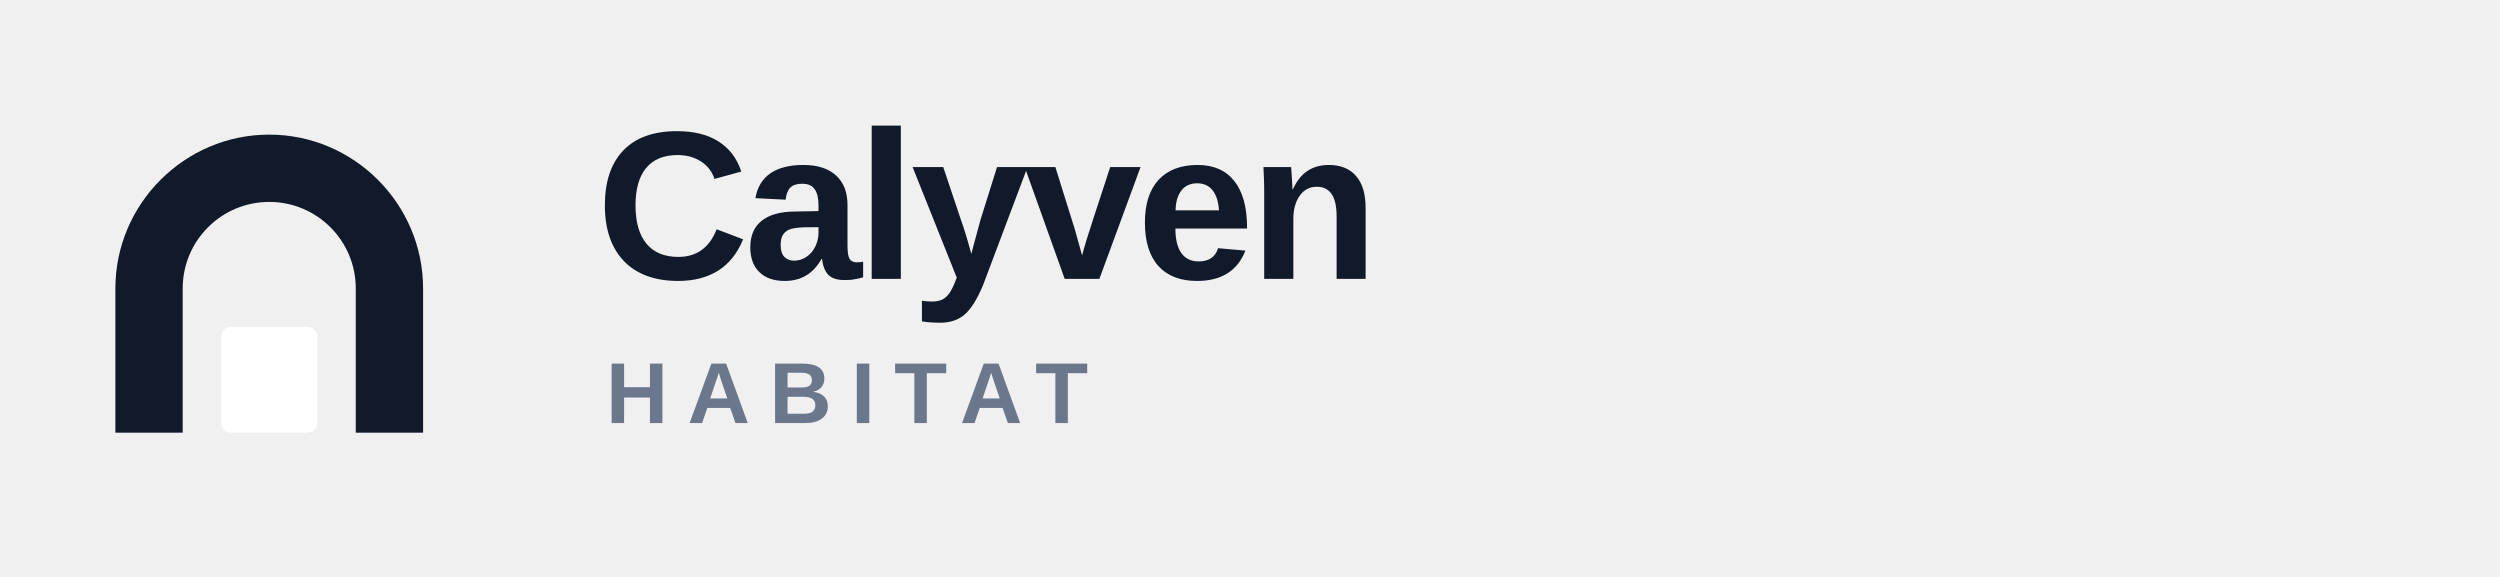
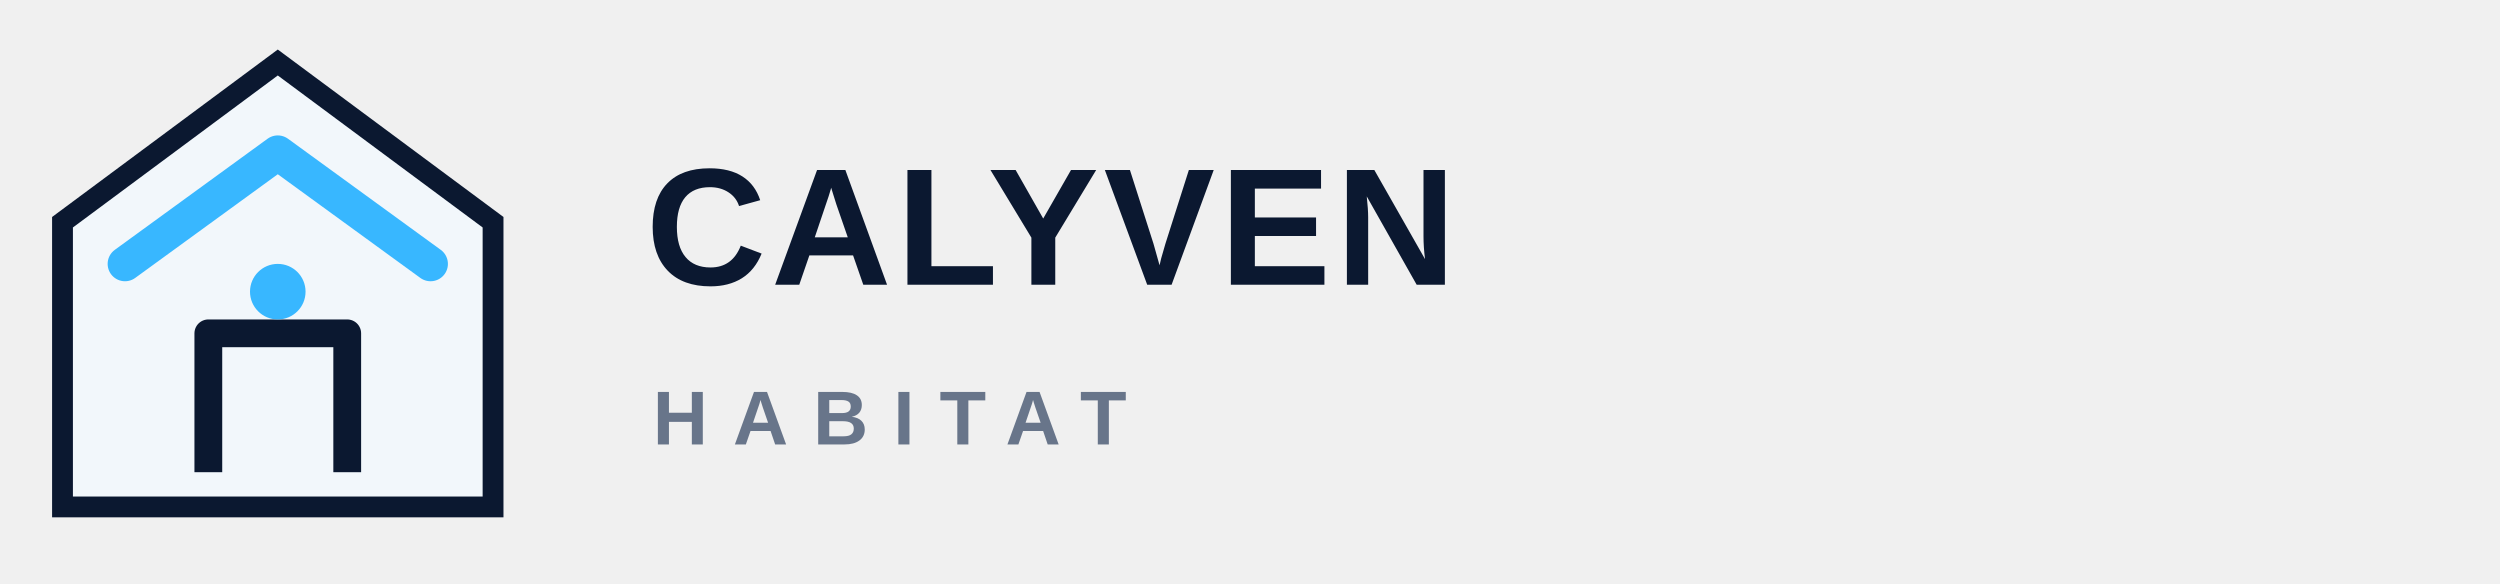
- <svg xmlns="http://www.w3.org/2000/svg" viewBox="0 0 260 60" role="img" aria-labelledby="title" style="color:#111a2a">
-   <g transform="translate(4 6)" color="#111a2a">
-     <path d="M8 39V24C8 15.2 15.2 8 24 8s16 7.2 16 16v15h-7V24a9 9 0 0 0-18 0v15Z" fill="currentColor" />
-     <rect x="19" y="28" width="10" height="11" rx="1" fill="white" />
+ <svg xmlns="http://www.w3.org/2000/svg" viewBox="0 0 360 84" role="img" aria-labelledby="t d">
+   <g fill="none" fill-rule="evenodd">
+     <g transform="translate(5 7)">
+       <path d="M35 2 66 25v41H4V25z" fill="#F2F7FB" stroke="#0B1830" stroke-width="3" />
+       <path d="m13 31 22-16 22 16" stroke="#38B7FF" stroke-width="5" stroke-linecap="round" stroke-linejoin="round" />
+       <path d="M25 61V41h20v20" stroke="#0B1830" stroke-width="4" stroke-linejoin="round" />
+       <circle cx="35" cy="35" r="4" fill="#38B7FF" />
+     </g>
+     <g transform="translate(93 18)">
+       <text x="0" y="23" fill="#0B1830" font-family="Arial, Helvetica, sans-serif" font-size="24" font-weight="800" letter-spacing=".7">CALYVEN</text>
+       <text x="1" y="46" fill="#68758A" font-family="Arial, Helvetica, sans-serif" font-size="11" font-weight="700" letter-spacing="3.6">HABITAT</text>
+     </g>
  </g>
-   <text x="62" y="29" font-family="Arial, Helvetica, sans-serif" font-size="22" font-weight="700" fill="#111a2a" letter-spacing="-.5">Calyven</text>
-   <text x="63" y="44" font-family="Arial, Helvetica, sans-serif" font-size="9" font-weight="700" fill="#6b778c" letter-spacing="2">HABITAT</text>
</svg>
